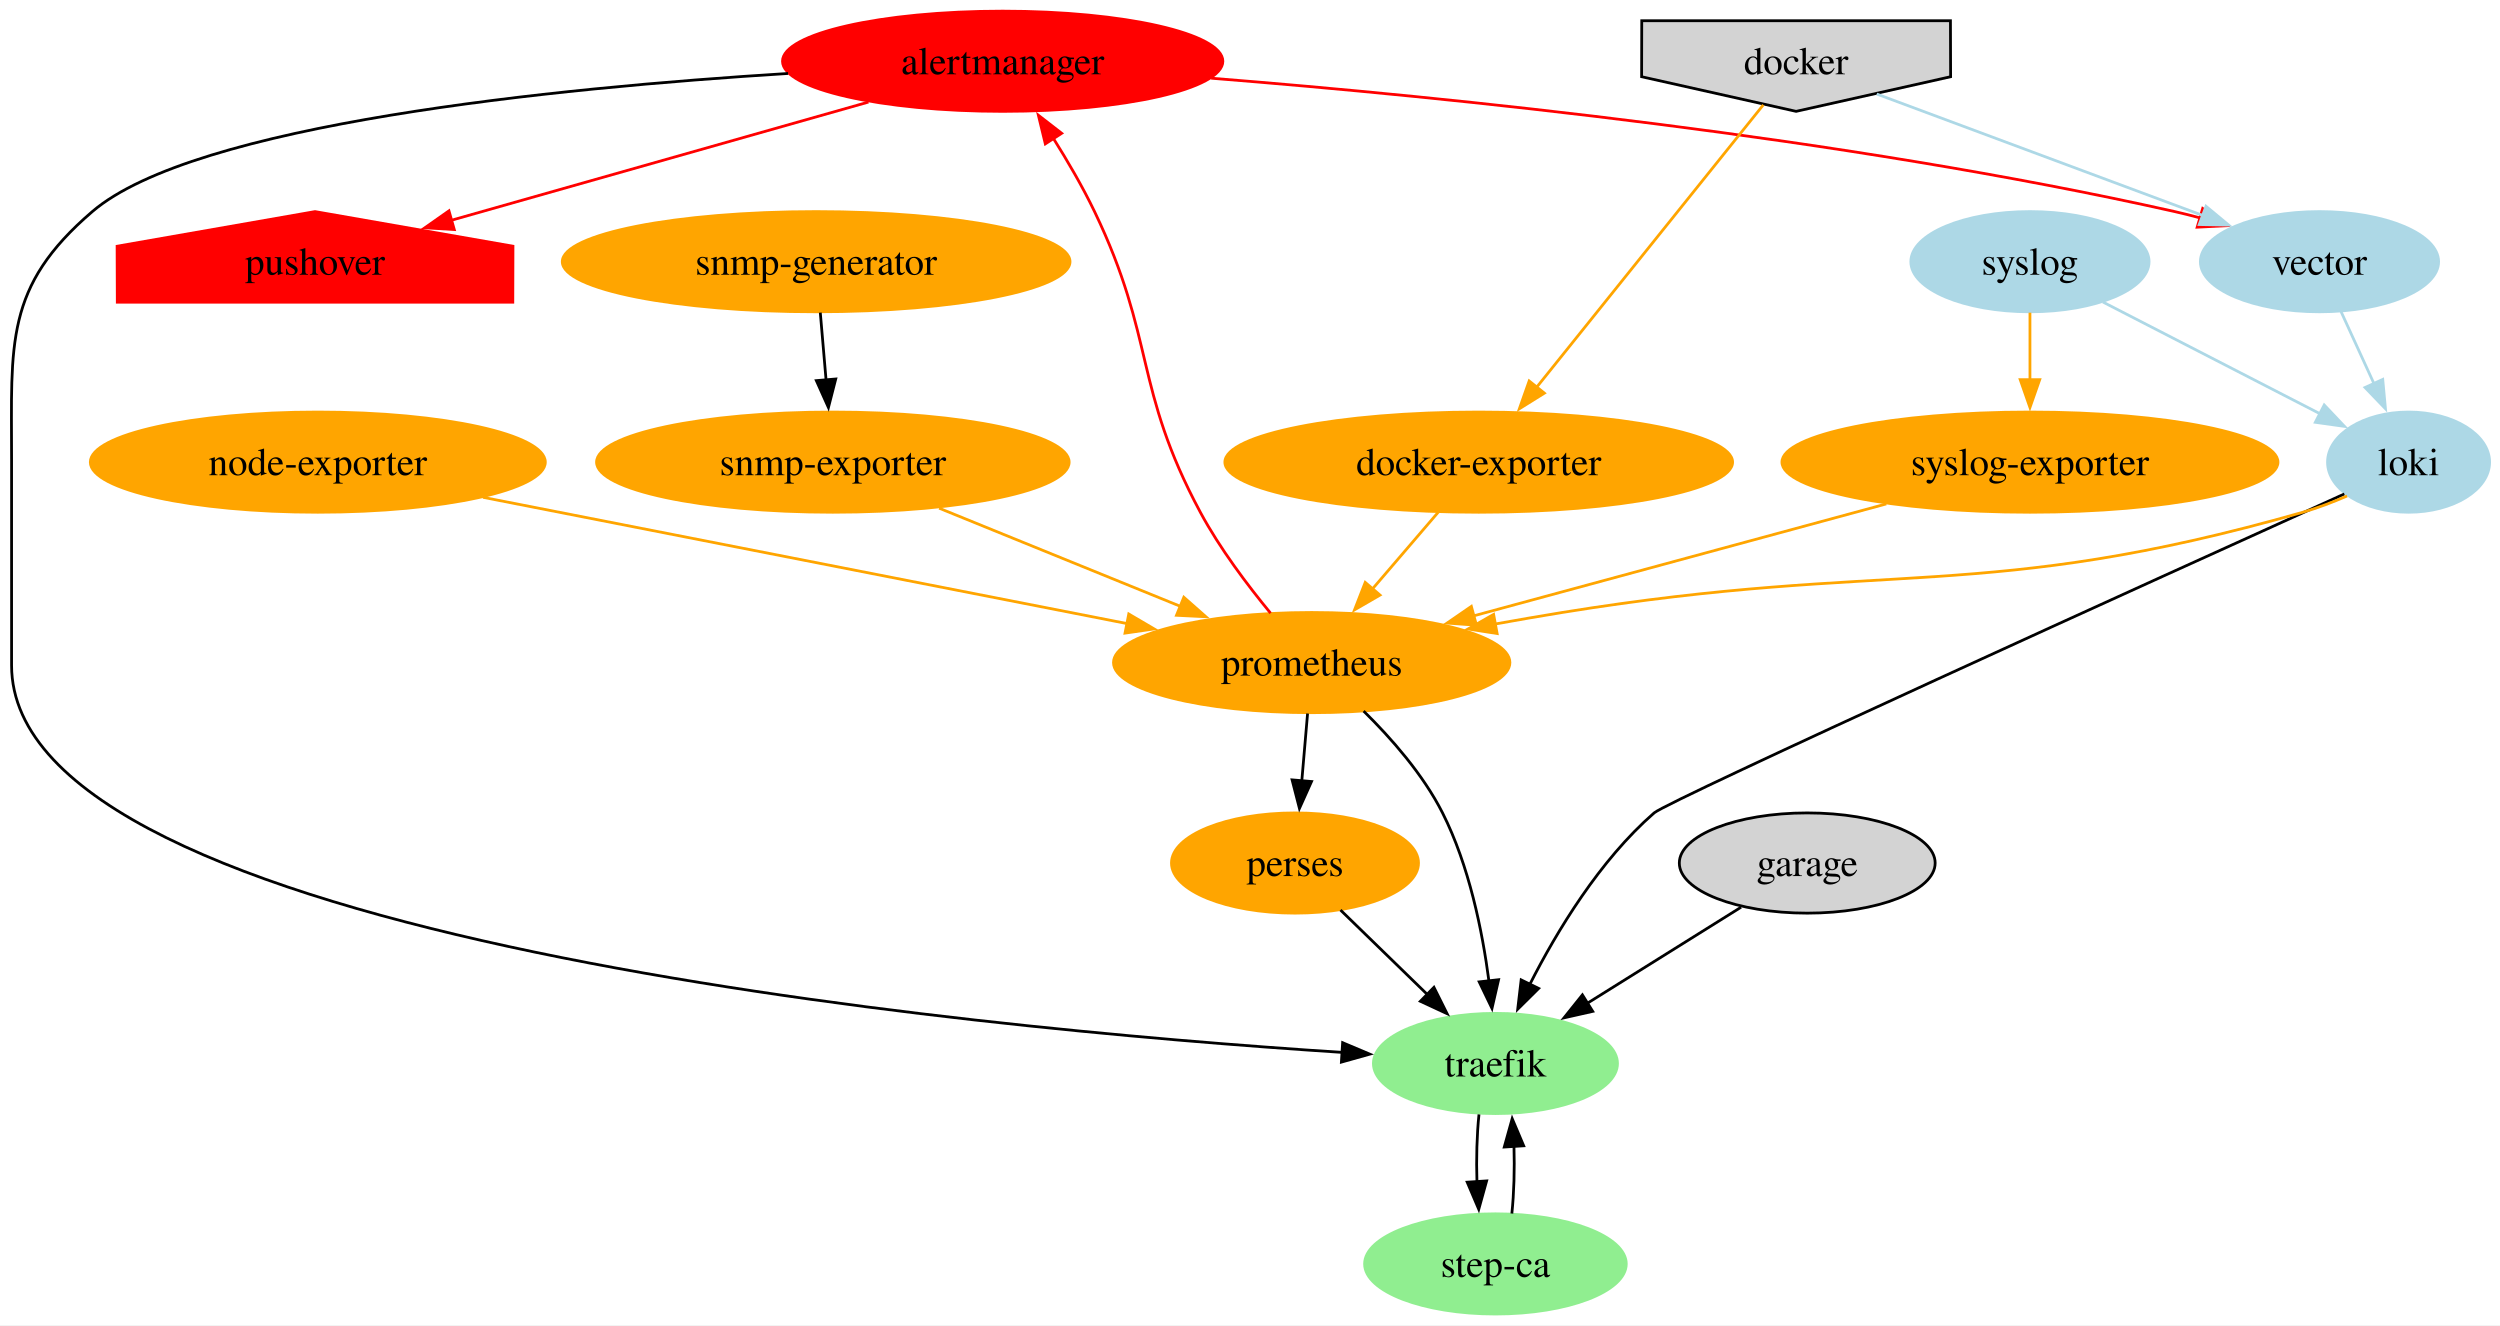
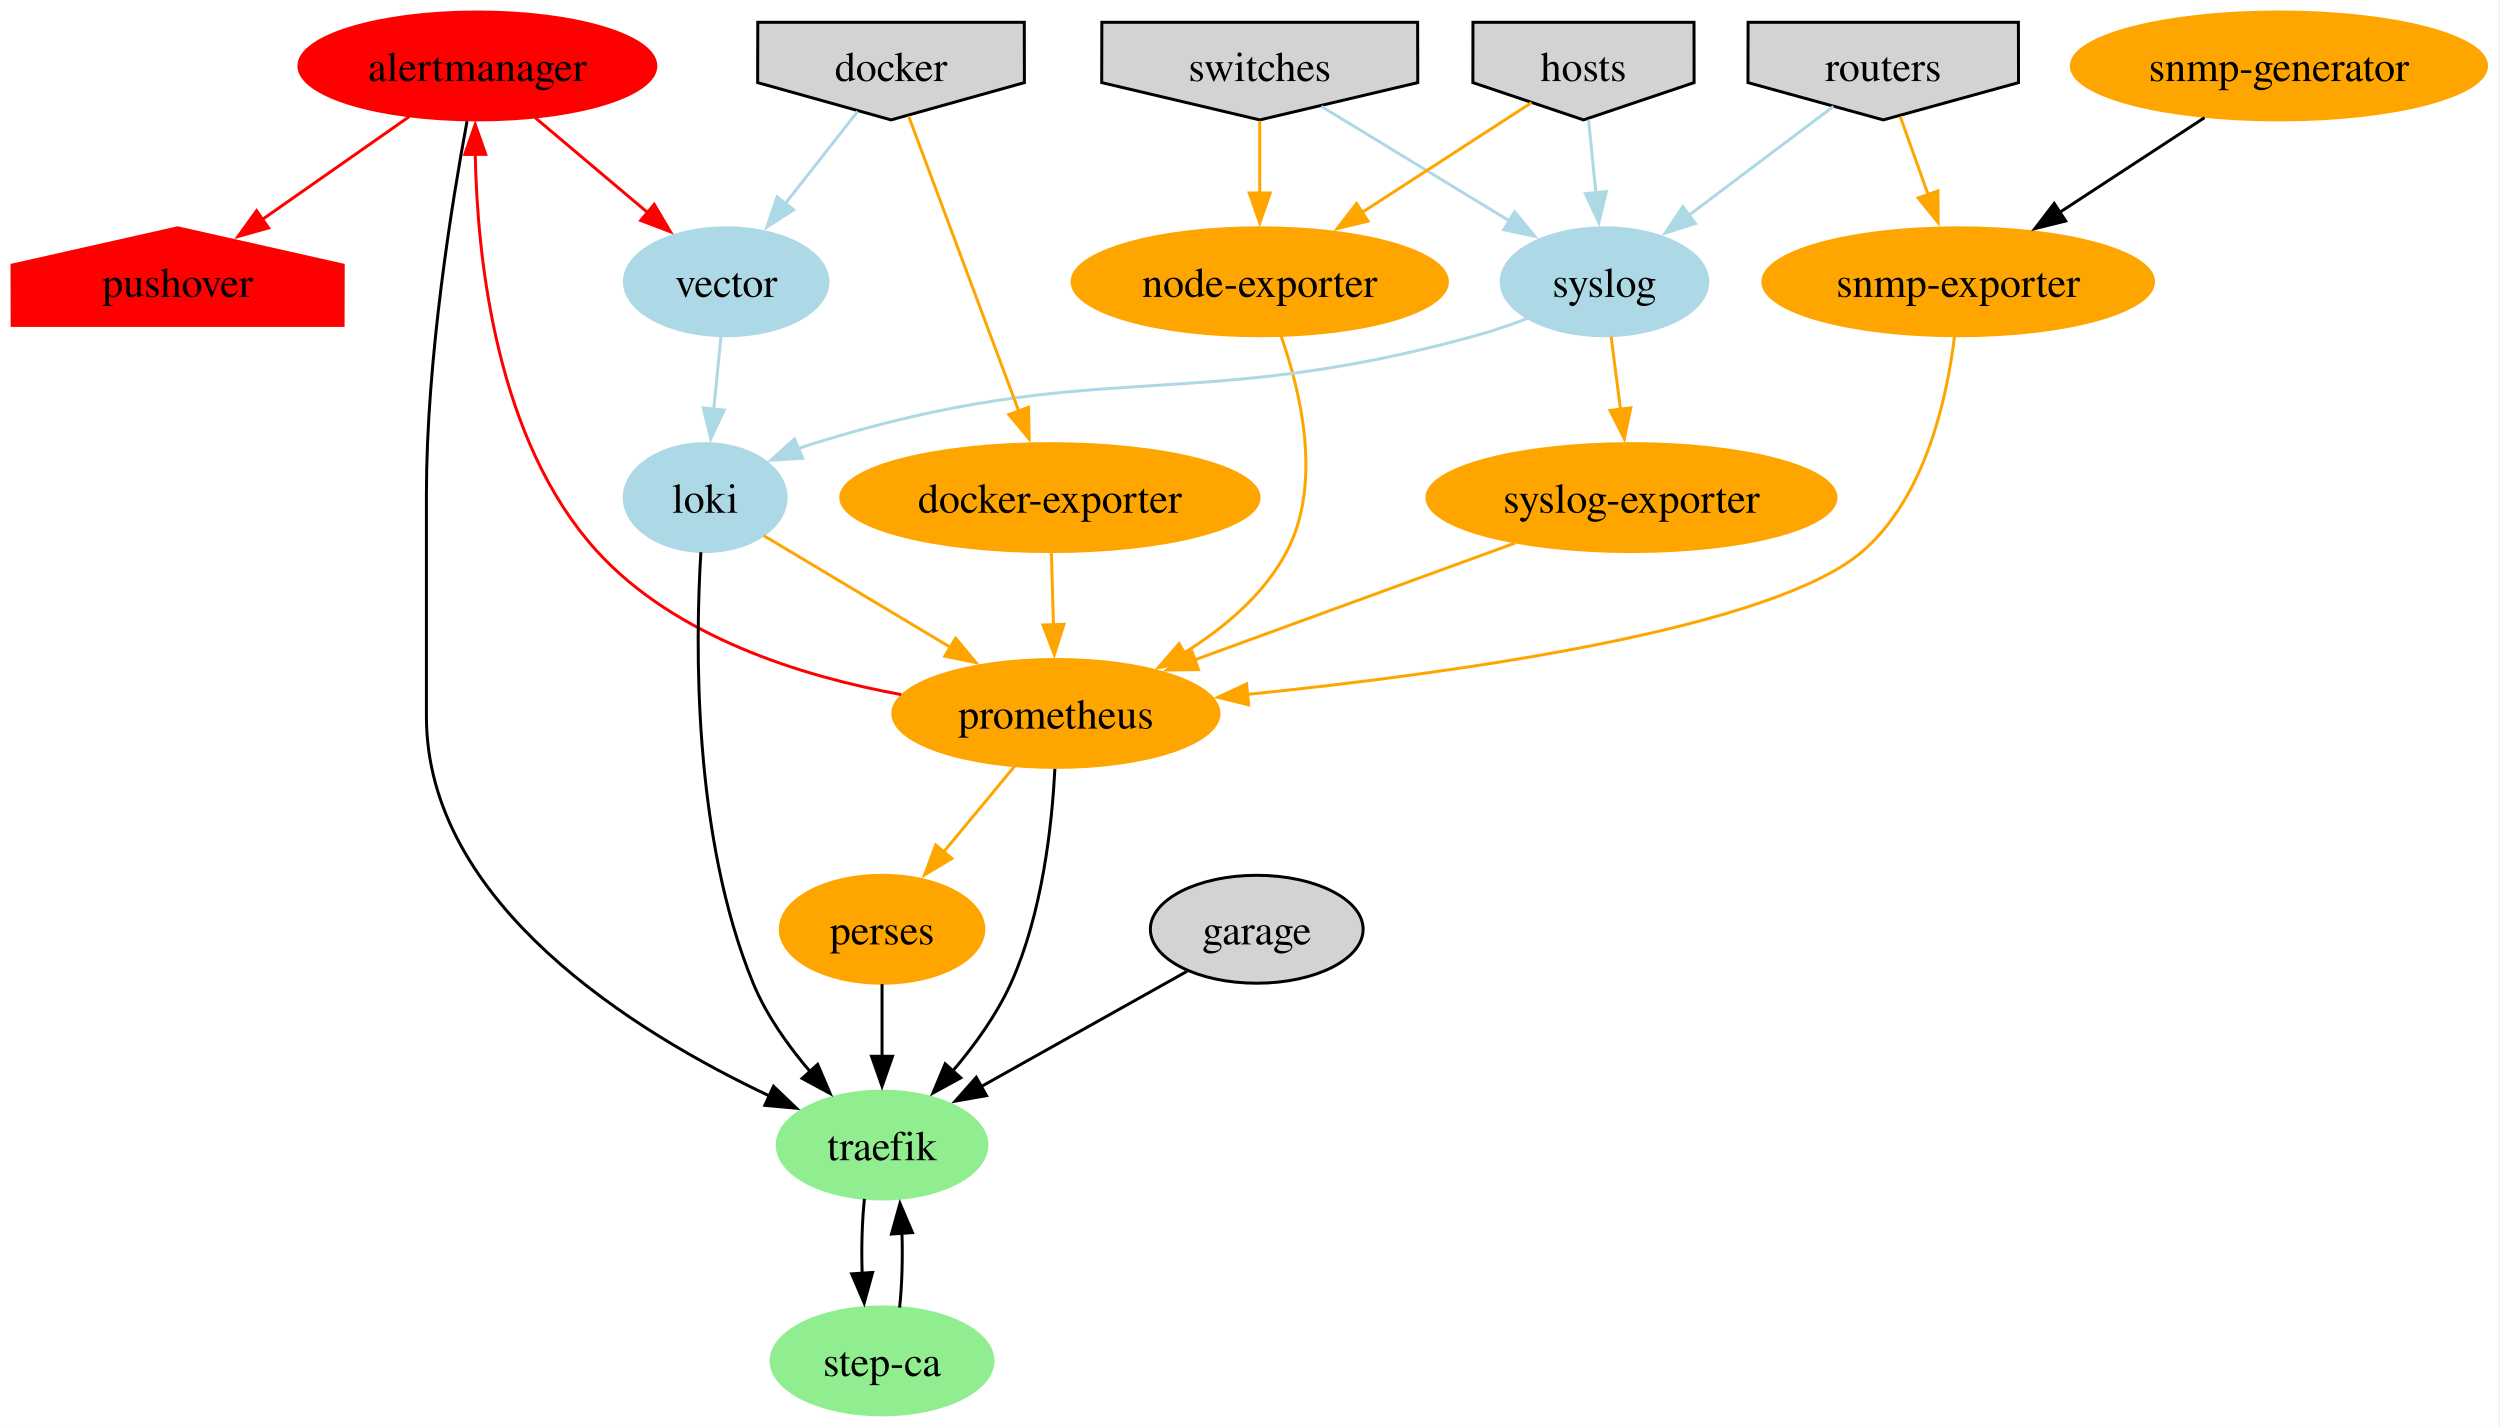
- <svg xmlns="http://www.w3.org/2000/svg" width="898pt" height="476pt" viewBox="0.00 0.00 898.00 476.00">
+ <svg xmlns="http://www.w3.org/2000/svg" width="834pt" height="476pt" viewBox="0.00 0.00 834.00 476.00">
  <g id="graph0" class="graph" transform="scale(1 1) rotate(0) translate(4 472)">
-     <polygon fill="white" stroke="none" points="-4,4 -4,-472 894.27,-472 894.27,4 -4,4" />
+     <polygon fill="white" stroke="none" points="-4,4 -4,-472 829.51,-472 829.51,4 -4,4" />
    <g id="node1" class="node">
-       <ellipse fill="red" stroke="red" cx="356.16" cy="-450" rx="79.09" ry="18" />
-       <text xml:space="preserve" text-anchor="middle" x="356.16" y="-445.32" font-family="Times,serif" font-size="14.00">alertmanager</text>
+       <ellipse fill="red" stroke="red" cx="155.25" cy="-450" rx="59.54" ry="18" />
+       <text xml:space="preserve" text-anchor="middle" x="155.25" y="-444.95" font-family="Times,serif" font-size="14.00">alertmanager</text>
    </g>
    <g id="node2" class="node">
-       <ellipse fill="lightgreen" stroke="lightgreen" cx="533.16" cy="-90" rx="43.84" ry="18" />
-       <text xml:space="preserve" text-anchor="middle" x="533.16" y="-85.33" font-family="Times,serif" font-size="14.00">traefik</text>
+       <ellipse fill="lightgreen" stroke="lightgreen" cx="290.25" cy="-90" rx="34.97" ry="18" />
+       <text xml:space="preserve" text-anchor="middle" x="290.25" y="-84.95" font-family="Times,serif" font-size="14.00">traefik</text>
    </g>
    <g id="edge3" class="edge">
-       <path fill="none" stroke="black" d="M279.06,-445.61C194.45,-440.35 65.74,-427.33 29.16,-396 -2.44,-368.94 0.16,-348.6 0.16,-307 0.16,-307 0.16,-307 0.16,-233 0.16,-134.83 342.03,-102.83 478.18,-93.97" />
-       <polygon fill="black" stroke="black" points="478.27,-97.47 488.03,-93.35 477.83,-90.49 478.27,-97.47" />
+       <path fill="none" stroke="black" d="M151.81,-431.59C146.84,-404.9 138.25,-352.19 138.25,-307 138.25,-307 138.25,-307 138.25,-233 138.25,-170.48 207.76,-127.58 252.77,-106.35" />
+       <polygon fill="black" stroke="black" points="254.04,-109.62 261.7,-102.3 251.15,-103.25 254.04,-109.62" />
    </g>
    <g id="node12" class="node">
-       <ellipse fill="lightblue" stroke="lightblue" cx="829.16" cy="-378" rx="42.79" ry="18" />
-       <text xml:space="preserve" text-anchor="middle" x="829.16" y="-373.32" font-family="Times,serif" font-size="14.00">vector</text>
+       <ellipse fill="lightblue" stroke="lightblue" cx="238.25" cy="-378" rx="33.95" ry="18" />
+       <text xml:space="preserve" text-anchor="middle" x="238.25" y="-372.95" font-family="Times,serif" font-size="14.00">vector</text>
    </g>
    <g id="edge12" class="edge">
-       <path fill="none" stroke="red" d="M431.05,-443.91C515.82,-437.14 657.66,-422.8 777.16,-396 780.14,-395.33 783.2,-394.56 786.26,-393.73" />
-       <polygon fill="red" stroke="red" points="787.2,-397.1 795.8,-390.92 785.22,-390.39 787.2,-397.1" />
+       <path fill="none" stroke="red" d="M174.5,-432.76C185.75,-423.27 200.1,-411.17 212.34,-400.85" />
+       <polygon fill="red" stroke="red" points="214.25,-403.82 219.64,-394.69 209.74,-398.46 214.25,-403.82" />
    </g>
    <g id="node14" class="node">
-       <polygon fill="red" stroke="red" points="180.26,-383.56 109.16,-396 38.06,-383.56 38.13,-363.44 180.2,-363.44 180.26,-383.56" />
-       <text xml:space="preserve" text-anchor="middle" x="109.16" y="-373.32" font-family="Times,serif" font-size="14.00">pushover</text>
+       <polygon fill="red" stroke="red" points="110.5,-383.56 55.25,-396 0,-383.56 0.05,-363.44 110.45,-363.44 110.5,-383.56" />
+       <text xml:space="preserve" text-anchor="middle" x="55.25" y="-372.95" font-family="Times,serif" font-size="14.00">pushover</text>
    </g>
    <g id="edge15" class="edge">
-       <path fill="none" stroke="red" d="M307.95,-435.34C264.69,-423.08 201.49,-405.16 158.02,-392.85" />
-       <polygon fill="red" stroke="red" points="159.18,-389.54 148.6,-390.18 157.27,-396.27 159.18,-389.54" />
+       <path fill="none" stroke="red" d="M132.56,-433.12C117.96,-422.89 98.87,-409.53 83.32,-398.65" />
+       <polygon fill="red" stroke="red" points="85.6,-395.97 75.4,-393.11 81.59,-401.71 85.6,-395.97" />
    </g>
    <g id="node3" class="node">
-       <ellipse fill="lightgreen" stroke="lightgreen" cx="533.16" cy="-18" rx="47" ry="18" />
-       <text xml:space="preserve" text-anchor="middle" x="533.16" y="-13.32" font-family="Times,serif" font-size="14.00">step-ca</text>
+       <ellipse fill="lightgreen" stroke="lightgreen" cx="290.25" cy="-18" rx="37.02" ry="18" />
+       <text xml:space="preserve" text-anchor="middle" x="290.25" y="-12.95" font-family="Times,serif" font-size="14.00">step-ca</text>
    </g>
    <g id="edge1" class="edge">
-       <path fill="none" stroke="black" d="M527.25,-71.7C526.49,-64.41 526.25,-55.73 526.52,-47.54" />
-       <polygon fill="black" stroke="black" points="530,-47.82 527.17,-37.61 523.02,-47.36 530,-47.82" />
+       <path fill="none" stroke="black" d="M284.37,-72.05C283.58,-64.57 283.33,-55.58 283.62,-47.14" />
+       <polygon fill="black" stroke="black" points="287.1,-47.51 284.29,-37.3 280.11,-47.04 287.1,-47.51" />
    </g>
    <g id="edge2" class="edge">
-       <path fill="none" stroke="black" d="M539.06,-36.1C539.82,-43.37 540.07,-52.04 539.82,-60.24" />
-       <polygon fill="black" stroke="black" points="536.33,-59.98 539.18,-70.19 543.31,-60.43 536.33,-59.98" />
+       <path fill="none" stroke="black" d="M296.11,-35.79C296.91,-43.25 297.17,-52.24 296.89,-60.69" />
+       <polygon fill="black" stroke="black" points="293.4,-60.33 296.23,-70.54 300.39,-60.8 293.4,-60.33" />
    </g>
    <g id="node4" class="node">
-       <ellipse fill="orange" stroke="orange" cx="467.16" cy="-234" rx="71.2" ry="18" />
-       <text xml:space="preserve" text-anchor="middle" x="467.16" y="-229.32" font-family="Times,serif" font-size="14.00">prometheus</text>
+       <ellipse fill="orange" stroke="orange" cx="348.25" cy="-234" rx="54.42" ry="18" />
+       <text xml:space="preserve" text-anchor="middle" x="348.25" y="-228.95" font-family="Times,serif" font-size="14.00">prometheus</text>
    </g>
    <g id="edge13" class="edge">
-       <path fill="none" stroke="red" d="M452.39,-251.75C444.14,-261.75 434.14,-275 427.16,-288 403.11,-332.84 411.19,-350.13 389.16,-396 384.89,-404.89 379.49,-414.16 374.3,-422.41" />
-       <polygon fill="red" stroke="red" points="371.48,-420.32 368.98,-430.61 377.36,-424.12 371.48,-420.32" />
+       <path fill="none" stroke="red" d="M296.65,-240.28C263.22,-246.39 221.23,-259.57 195.25,-288 161.71,-324.71 155.21,-385.13 154.54,-420.58" />
+       <polygon fill="red" stroke="red" points="151.04,-420.48 154.52,-430.49 158.04,-420.5 151.04,-420.48" />
    </g>
    <g id="edge6" class="edge">
-       <path fill="none" stroke="black" d="M485.81,-216.58C495.68,-206.89 507.17,-193.83 514.16,-180 523.7,-161.12 528.46,-137.64 530.83,-119.54" />
-       <polygon fill="black" stroke="black" points="534.29,-120.09 531.92,-109.77 527.33,-119.31 534.29,-120.09" />
+       <path fill="none" stroke="black" d="M347.91,-215.51C346.97,-196.99 343.76,-167.28 333.25,-144 328.47,-133.42 321.05,-123.18 313.71,-114.56" />
+       <polygon fill="black" stroke="black" points="316.51,-112.44 307.22,-107.35 311.31,-117.12 316.51,-112.44" />
    </g>
    <g id="node5" class="node">
-       <ellipse fill="orange" stroke="orange" cx="461.16" cy="-162" rx="44.37" ry="18" />
-       <text xml:space="preserve" text-anchor="middle" x="461.16" y="-157.32" font-family="Times,serif" font-size="14.00">perses</text>
+       <ellipse fill="orange" stroke="orange" cx="290.25" cy="-162" rx="33.95" ry="18" />
+       <text xml:space="preserve" text-anchor="middle" x="290.25" y="-156.95" font-family="Times,serif" font-size="14.00">perses</text>
    </g>
    <g id="edge14" class="edge">
-       <path fill="none" stroke="black" d="M465.68,-215.7C465.05,-208.41 464.31,-199.73 463.61,-191.54" />
-       <polygon fill="black" stroke="black" points="467.1,-191.28 462.76,-181.61 460.12,-191.87 467.1,-191.28" />
+       <path fill="none" stroke="orange" d="M334.5,-216.41C327.4,-207.83 318.58,-197.19 310.69,-187.67" />
+       <polygon fill="orange" stroke="orange" points="313.54,-185.62 304.46,-180.15 308.15,-190.09 313.54,-185.62" />
    </g>
    <g id="edge5" class="edge">
-       <path fill="none" stroke="black" d="M477.5,-145.12C486.71,-136.17 498.39,-124.81 508.67,-114.81" />
-       <polygon fill="black" stroke="black" points="511.07,-117.36 515.8,-107.88 506.19,-112.34 511.07,-117.36" />
+       <path fill="none" stroke="black" d="M290.25,-143.7C290.25,-136.41 290.25,-127.73 290.25,-119.54" />
+       <polygon fill="black" stroke="black" points="293.75,-119.62 290.25,-109.62 286.75,-119.62 293.75,-119.62" />
    </g>
    <g id="node6" class="node">
-       <ellipse fill="orange" stroke="orange" cx="527.16" cy="-306" rx="91.19" ry="18" />
-       <text xml:space="preserve" text-anchor="middle" x="527.16" y="-301.32" font-family="Times,serif" font-size="14.00">docker-exporter</text>
+       <ellipse fill="orange" stroke="orange" cx="346.25" cy="-306" rx="69.78" ry="18" />
+       <text xml:space="preserve" text-anchor="middle" x="346.25" y="-300.95" font-family="Times,serif" font-size="14.00">docker-exporter</text>
+     </g>
+     <g id="edge23" class="edge">
+       <path fill="none" stroke="orange" d="M346.74,-287.7C346.95,-280.41 347.2,-271.73 347.43,-263.54" />
+       <polygon fill="orange" stroke="orange" points="350.93,-263.71 347.72,-253.62 343.93,-263.51 350.93,-263.71" />
+     </g>
+     <g id="node7" class="node">
+       <ellipse fill="orange" stroke="orange" cx="416.25" cy="-378" rx="62.61" ry="18" />
+       <text xml:space="preserve" text-anchor="middle" x="416.25" y="-372.95" font-family="Times,serif" font-size="14.00">node-exporter</text>
+     </g>
+     <g id="edge24" class="edge">
+       <path fill="none" stroke="orange" d="M423.37,-359.86C429.99,-341.1 437.17,-310.68 425.25,-288 417.71,-273.67 404.36,-262.45 390.86,-254.11" />
+       <polygon fill="orange" stroke="orange" points="392.82,-251.2 382.4,-249.28 389.35,-257.28 392.82,-251.2" />
+     </g>
+     <g id="node8" class="node">
+       <ellipse fill="orange" stroke="orange" cx="649.25" cy="-378" rx="65.17" ry="18" />
+       <text xml:space="preserve" text-anchor="middle" x="649.25" y="-372.95" font-family="Times,serif" font-size="14.00">snmp-exporter</text>
+     </g>
+     <g id="edge25" class="edge">
+       <path fill="none" stroke="orange" d="M648.01,-359.78C645.58,-339.47 638.42,-306.2 617.25,-288 587.08,-262.06 481.58,-247.4 412.01,-240.34" />
+       <polygon fill="orange" stroke="orange" points="412.55,-236.88 402.25,-239.38 411.86,-243.85 412.55,-236.88" />
+     </g>
+     <g id="node9" class="node">
+       <ellipse fill="orange" stroke="orange" cx="756.25" cy="-450" rx="69.26" ry="18" />
+       <text xml:space="preserve" text-anchor="middle" x="756.25" y="-444.95" font-family="Times,serif" font-size="14.00">snmp-generator</text>
+     </g>
+     <g id="edge26" class="edge">
+       <path fill="none" stroke="black" d="M731.43,-432.76C717.02,-423.33 698.65,-411.32 682.94,-401.04" />
+       <polygon fill="black" stroke="black" points="685.11,-398.28 674.83,-395.73 681.28,-404.14 685.11,-398.28" />
+     </g>
+     <g id="node10" class="node">
+       <ellipse fill="lightblue" stroke="lightblue" cx="531.25" cy="-378" rx="34.46" ry="18" />
+       <text xml:space="preserve" text-anchor="middle" x="531.25" y="-372.95" font-family="Times,serif" font-size="14.00">syslog</text>
+     </g>
+     <g id="node11" class="node">
+       <ellipse fill="orange" stroke="orange" cx="540.25" cy="-306" rx="68.24" ry="18" />
+       <text xml:space="preserve" text-anchor="middle" x="540.25" y="-300.95" font-family="Times,serif" font-size="14.00">syslog-exporter</text>
+     </g>
+     <g id="edge11" class="edge">
+       <path fill="none" stroke="orange" d="M533.47,-359.7C534.42,-352.32 535.55,-343.52 536.62,-335.25" />
+       <polygon fill="orange" stroke="orange" points="540.05,-335.97 537.86,-325.61 533.11,-335.08 540.05,-335.97" />
+     </g>
+     <g id="node13" class="node">
+       <ellipse fill="lightblue" stroke="lightblue" cx="231.25" cy="-306" rx="27" ry="18" />
+       <text xml:space="preserve" text-anchor="middle" x="231.25" y="-300.95" font-family="Times,serif" font-size="14.00">loki</text>
+     </g>
+     <g id="edge8" class="edge">
+       <path fill="none" stroke="lightblue" d="M505.63,-365.83C499.99,-363.67 493.98,-361.58 488.25,-360 392.31,-333.55 362.28,-353.54 267.25,-324 265.64,-323.5 264.01,-322.94 262.38,-322.34" />
+       <polygon fill="lightblue" stroke="lightblue" points="263.77,-319.12 253.19,-318.49 261.06,-325.58 263.77,-319.12" />
+     </g>
+     <g id="edge27" class="edge">
+       <path fill="none" stroke="orange" d="M501.4,-290.83C470.48,-279.56 427.14,-263.76 394.45,-251.84" />
+       <polygon fill="orange" stroke="orange" points="395.82,-248.62 385.23,-248.48 393.43,-255.2 395.82,-248.62" />
+     </g>
+     <g id="edge9" class="edge">
+       <path fill="none" stroke="lightblue" d="M236.52,-359.7C235.79,-352.41 234.92,-343.73 234.1,-335.54" />
+       <polygon fill="lightblue" stroke="lightblue" points="237.59,-335.21 233.11,-325.61 230.62,-335.91 237.59,-335.21" />
+     </g>
+     <g id="edge7" class="edge">
+       <path fill="none" stroke="black" d="M229.81,-287.78C227.96,-257.45 227.05,-193.1 247.25,-144 251.67,-133.26 259,-122.98 266.37,-114.38" />
+       <polygon fill="black" stroke="black" points="268.77,-116.94 272.93,-107.2 263.6,-112.23 268.77,-116.94" />
+     </g>
+     <g id="edge28" class="edge">
+       <path fill="none" stroke="orange" d="M250.83,-293.28C267.83,-283.12 292.84,-268.15 313.27,-255.93" />
+       <polygon fill="orange" stroke="orange" points="314.79,-259.1 321.57,-250.96 311.19,-253.09 314.79,-259.1" />
+     </g>
+     <g id="node15" class="node">
+       <polygon fill="lightgrey" stroke="black" points="248.75,-444.44 293.25,-432 337.74,-444.44 337.7,-464.56 248.8,-464.56 248.75,-444.44" />
+       <text xml:space="preserve" text-anchor="middle" x="293.25" y="-444.95" font-family="Times,serif" font-size="14.00">docker</text>
+     </g>
+     <g id="edge22" class="edge">
+       <path fill="none" stroke="orange" d="M299.12,-433.26C307.98,-409.55 324.86,-364.31 335.83,-334.91" />
+       <polygon fill="orange" stroke="orange" points="339.11,-336.14 339.33,-325.55 332.55,-333.7 339.11,-336.14" />
+     </g>
+     <g id="edge10" class="edge">
+       <path fill="none" stroke="lightblue" d="M282.12,-434.83C275.2,-426.03 266.1,-414.45 257.99,-404.12" />
+       <polygon fill="lightblue" stroke="lightblue" points="260.77,-401.99 251.84,-396.29 255.26,-406.32 260.77,-401.99" />
+     </g>
+     <g id="node16" class="node">
+       <polygon fill="lightgrey" stroke="black" points="363.53,-444.44 416.25,-432 468.97,-444.44 468.92,-464.56 363.58,-464.56 363.53,-444.44" />
+       <text xml:space="preserve" text-anchor="middle" x="416.25" y="-444.95" font-family="Times,serif" font-size="14.00">switches</text>
+     </g>
+     <g id="edge16" class="edge">
+       <path fill="none" stroke="orange" d="M416.25,-431.7C416.25,-424.41 416.25,-415.73 416.25,-407.54" />
+       <polygon fill="orange" stroke="orange" points="419.75,-407.62 416.25,-397.62 412.75,-407.62 419.75,-407.62" />
+     </g>
+     <g id="edge19" class="edge">
+       <path fill="none" stroke="lightblue" d="M436.81,-436.49C454.27,-425.85 479.62,-410.42 499.66,-398.23" />
+       <polygon fill="lightblue" stroke="lightblue" points="501.29,-401.34 508.01,-393.15 497.65,-395.36 501.29,-401.34" />
+     </g>
+     <g id="node17" class="node">
+       <polygon fill="lightgrey" stroke="black" points="579.12,-444.44 624.25,-432 669.38,-444.44 669.34,-464.56 579.16,-464.56 579.12,-444.44" />
+       <text xml:space="preserve" text-anchor="middle" x="624.25" y="-444.95" font-family="Times,serif" font-size="14.00">routers</text>
+     </g>
+     <g id="edge21" class="edge">
+       <path fill="none" stroke="orange" d="M629.92,-433.12C632.68,-425.4 636.07,-415.9 639.24,-407.02" />
+       <polygon fill="orange" stroke="orange" points="642.5,-408.31 642.56,-397.72 635.91,-405.96 642.5,-408.31" />
+     </g>
+     <g id="edge20" class="edge">
+       <path fill="none" stroke="lightblue" d="M607.62,-436.49C594.17,-426.36 574.94,-411.88 559.13,-399.99" />
+       <polygon fill="lightblue" stroke="lightblue" points="561.6,-397.46 551.51,-394.25 557.39,-403.06 561.6,-397.46" />
+     </g>
+     <g id="node18" class="node">
+       <polygon fill="lightgrey" stroke="black" points="487.35,-444.44 524.25,-432 561.15,-444.44 561.12,-464.56 487.38,-464.56 487.35,-444.44" />
+       <text xml:space="preserve" text-anchor="middle" x="524.25" y="-444.95" font-family="Times,serif" font-size="14.00">hosts</text>
    </g>
    <g id="edge17" class="edge">
-       <path fill="none" stroke="orange" d="M512.64,-288.05C505.49,-279.71 496.73,-269.49 488.81,-260.25" />
-       <polygon fill="orange" stroke="orange" points="491.7,-258.25 482.54,-252.94 486.39,-262.81 491.7,-258.25" />
-     </g>
-     <g id="node7" class="node">
-       <ellipse fill="orange" stroke="orange" cx="110.16" cy="-306" rx="81.72" ry="18" />
-       <text xml:space="preserve" text-anchor="middle" x="110.16" y="-301.32" font-family="Times,serif" font-size="14.00">node-exporter</text>
+       <path fill="none" stroke="orange" d="M506.9,-437.75C491.66,-427.88 469.07,-413.23 450.24,-401.03" />
+       <polygon fill="orange" stroke="orange" points="452.37,-398.24 442.07,-395.74 448.56,-404.11 452.37,-398.24" />
    </g>
    <g id="edge18" class="edge">
-       <path fill="none" stroke="orange" d="M169.51,-293.36C233.33,-280.85 334.55,-261 400.92,-247.99" />
-       <polygon fill="orange" stroke="orange" points="401.45,-251.45 410.59,-246.09 400.1,-244.58 401.45,-251.45" />
+       <path fill="none" stroke="lightblue" d="M525.94,-432.05C526.68,-424.68 527.57,-415.84 528.4,-407.51" />
+       <polygon fill="lightblue" stroke="lightblue" points="531.86,-408.08 529.37,-397.78 524.89,-407.38 531.86,-408.08" />
    </g>
-     <g id="node8" class="node">
-       <ellipse fill="orange" stroke="orange" cx="295.16" cy="-306" rx="84.88" ry="18" />
-       <text xml:space="preserve" text-anchor="middle" x="295.16" y="-301.32" font-family="Times,serif" font-size="14.00">snmp-exporter</text>
-     </g>
-     <g id="edge19" class="edge">
-       <path fill="none" stroke="orange" d="M333.33,-289.46C358.93,-279.05 392.83,-265.25 420.1,-254.16" />
-       <polygon fill="orange" stroke="orange" points="421.23,-257.47 429.17,-250.46 418.59,-250.99 421.23,-257.47" />
-     </g>
-     <g id="node9" class="node">
-       <ellipse fill="orange" stroke="orange" cx="289.16" cy="-378" rx="91.19" ry="18" />
-       <text xml:space="preserve" text-anchor="middle" x="289.16" y="-373.32" font-family="Times,serif" font-size="14.00">snmp-generator</text>
-     </g>
-     <g id="edge20" class="edge">
-       <path fill="none" stroke="black" d="M290.65,-359.7C291.27,-352.41 292.01,-343.73 292.72,-335.54" />
-       <polygon fill="black" stroke="black" points="296.2,-335.87 293.57,-325.61 289.23,-335.28 296.2,-335.87" />
-     </g>
-     <g id="node10" class="node">
-       <ellipse fill="lightblue" stroke="lightblue" cx="725.16" cy="-378" rx="42.79" ry="18" />
-       <text xml:space="preserve" text-anchor="middle" x="725.16" y="-373.32" font-family="Times,serif" font-size="14.00">syslog</text>
-     </g>
-     <g id="node11" class="node">
-       <ellipse fill="orange" stroke="orange" cx="725.16" cy="-306" rx="89.09" ry="18" />
-       <text xml:space="preserve" text-anchor="middle" x="725.16" y="-301.32" font-family="Times,serif" font-size="14.00">syslog-exporter</text>
-     </g>
-     <g id="edge11" class="edge">
-       <path fill="none" stroke="orange" d="M725.16,-359.7C725.16,-352.41 725.16,-343.73 725.16,-335.54" />
-       <polygon fill="orange" stroke="orange" points="728.66,-335.62 725.16,-325.62 721.66,-335.62 728.66,-335.62" />
-     </g>
-     <g id="node13" class="node">
-       <ellipse fill="lightblue" stroke="lightblue" cx="861.16" cy="-306" rx="29.11" ry="18" />
-       <text xml:space="preserve" text-anchor="middle" x="861.16" y="-301.32" font-family="Times,serif" font-size="14.00">loki</text>
-     </g>
-     <g id="edge8" class="edge">
-       <path fill="none" stroke="lightblue" d="M751.38,-363.5C773.71,-352.01 805.84,-335.48 829.57,-323.26" />
-       <polygon fill="lightblue" stroke="lightblue" points="830.86,-326.53 838.15,-318.84 827.66,-320.31 830.86,-326.53" />
-     </g>
-     <g id="edge21" class="edge">
-       <path fill="none" stroke="orange" d="M673.57,-291C630.73,-279.38 569.82,-262.85 525.27,-250.77" />
-       <polygon fill="orange" stroke="orange" points="526.35,-247.43 515.78,-248.19 524.51,-254.19 526.35,-247.43" />
-     </g>
-     <g id="edge9" class="edge">
-       <path fill="none" stroke="lightblue" d="M836.91,-360.05C840.49,-352.23 844.82,-342.75 848.83,-333.98" />
-       <polygon fill="lightblue" stroke="lightblue" points="851.88,-335.72 852.86,-325.17 845.52,-332.81 851.88,-335.72" />
-     </g>
-     <g id="edge7" class="edge">
-       <path fill="none" stroke="black" d="M838.09,-294.57C773.51,-265.33 595.28,-184.46 590.16,-180 570.64,-162.99 555.32,-137.7 545.51,-118.42" />
-       <polygon fill="black" stroke="black" points="548.69,-116.96 541.16,-109.5 542.4,-120.02 548.69,-116.96" />
-     </g>
-     <g id="edge22" class="edge">
-       <path fill="none" stroke="orange" d="M839.06,-293.84C833.94,-291.62 828.44,-289.51 823.16,-288 708.43,-255.31 674.93,-271.08 557.16,-252 549.28,-250.72 541.04,-249.29 532.87,-247.82" />
-       <polygon fill="orange" stroke="orange" points="533.77,-244.43 523.3,-246.07 532.51,-251.31 533.77,-244.43" />
-     </g>
-     <g id="node15" class="node">
-       <polygon fill="lightgrey" stroke="black" points="585.67,-444.44 641.16,-432 696.66,-444.44 696.6,-464.56 585.72,-464.56 585.67,-444.44" />
-       <text xml:space="preserve" text-anchor="middle" x="641.16" y="-445.32" font-family="Times,serif" font-size="14.00">docker</text>
-     </g>
-     <g id="edge16" class="edge">
-       <path fill="none" stroke="orange" d="M629.39,-434.34C610.19,-410.42 571.89,-362.71 548.01,-332.96" />
-       <polygon fill="orange" stroke="orange" points="550.74,-330.78 541.75,-325.17 545.28,-335.16 550.74,-330.78" />
-     </g>
-     <g id="edge10" class="edge">
-       <path fill="none" stroke="lightblue" d="M670.13,-438.22C701.49,-426.54 751.8,-407.81 787.42,-394.54" />
-       <polygon fill="lightblue" stroke="lightblue" points="788.4,-397.91 796.55,-391.14 785.96,-391.35 788.4,-397.91" />
-     </g>
-     <g id="node16" class="node">
-       <ellipse fill="lightgrey" stroke="black" cx="645.16" cy="-162" rx="45.95" ry="18" />
-       <text xml:space="preserve" text-anchor="middle" x="645.16" y="-157.32" font-family="Times,serif" font-size="14.00">garage</text>
+     <g id="node19" class="node">
+       <ellipse fill="lightgrey" stroke="black" cx="415.25" cy="-162" rx="35.49" ry="18" />
+       <text xml:space="preserve" text-anchor="middle" x="415.25" y="-156.95" font-family="Times,serif" font-size="14.00">garage</text>
    </g>
    <g id="edge4" class="edge">
-       <path fill="none" stroke="black" d="M621.41,-146.15C605.26,-136.06 583.69,-122.58 565.92,-111.47" />
-       <polygon fill="black" stroke="black" points="568.11,-108.72 557.78,-106.39 564.4,-114.65 568.11,-108.72" />
+       <path fill="none" stroke="black" d="M392.03,-148C372.65,-137.14 344.79,-121.54 323.12,-109.41" />
+       <polygon fill="black" stroke="black" points="325.1,-106.5 314.66,-104.67 321.68,-112.61 325.1,-106.5" />
    </g>
  </g>
</svg>
